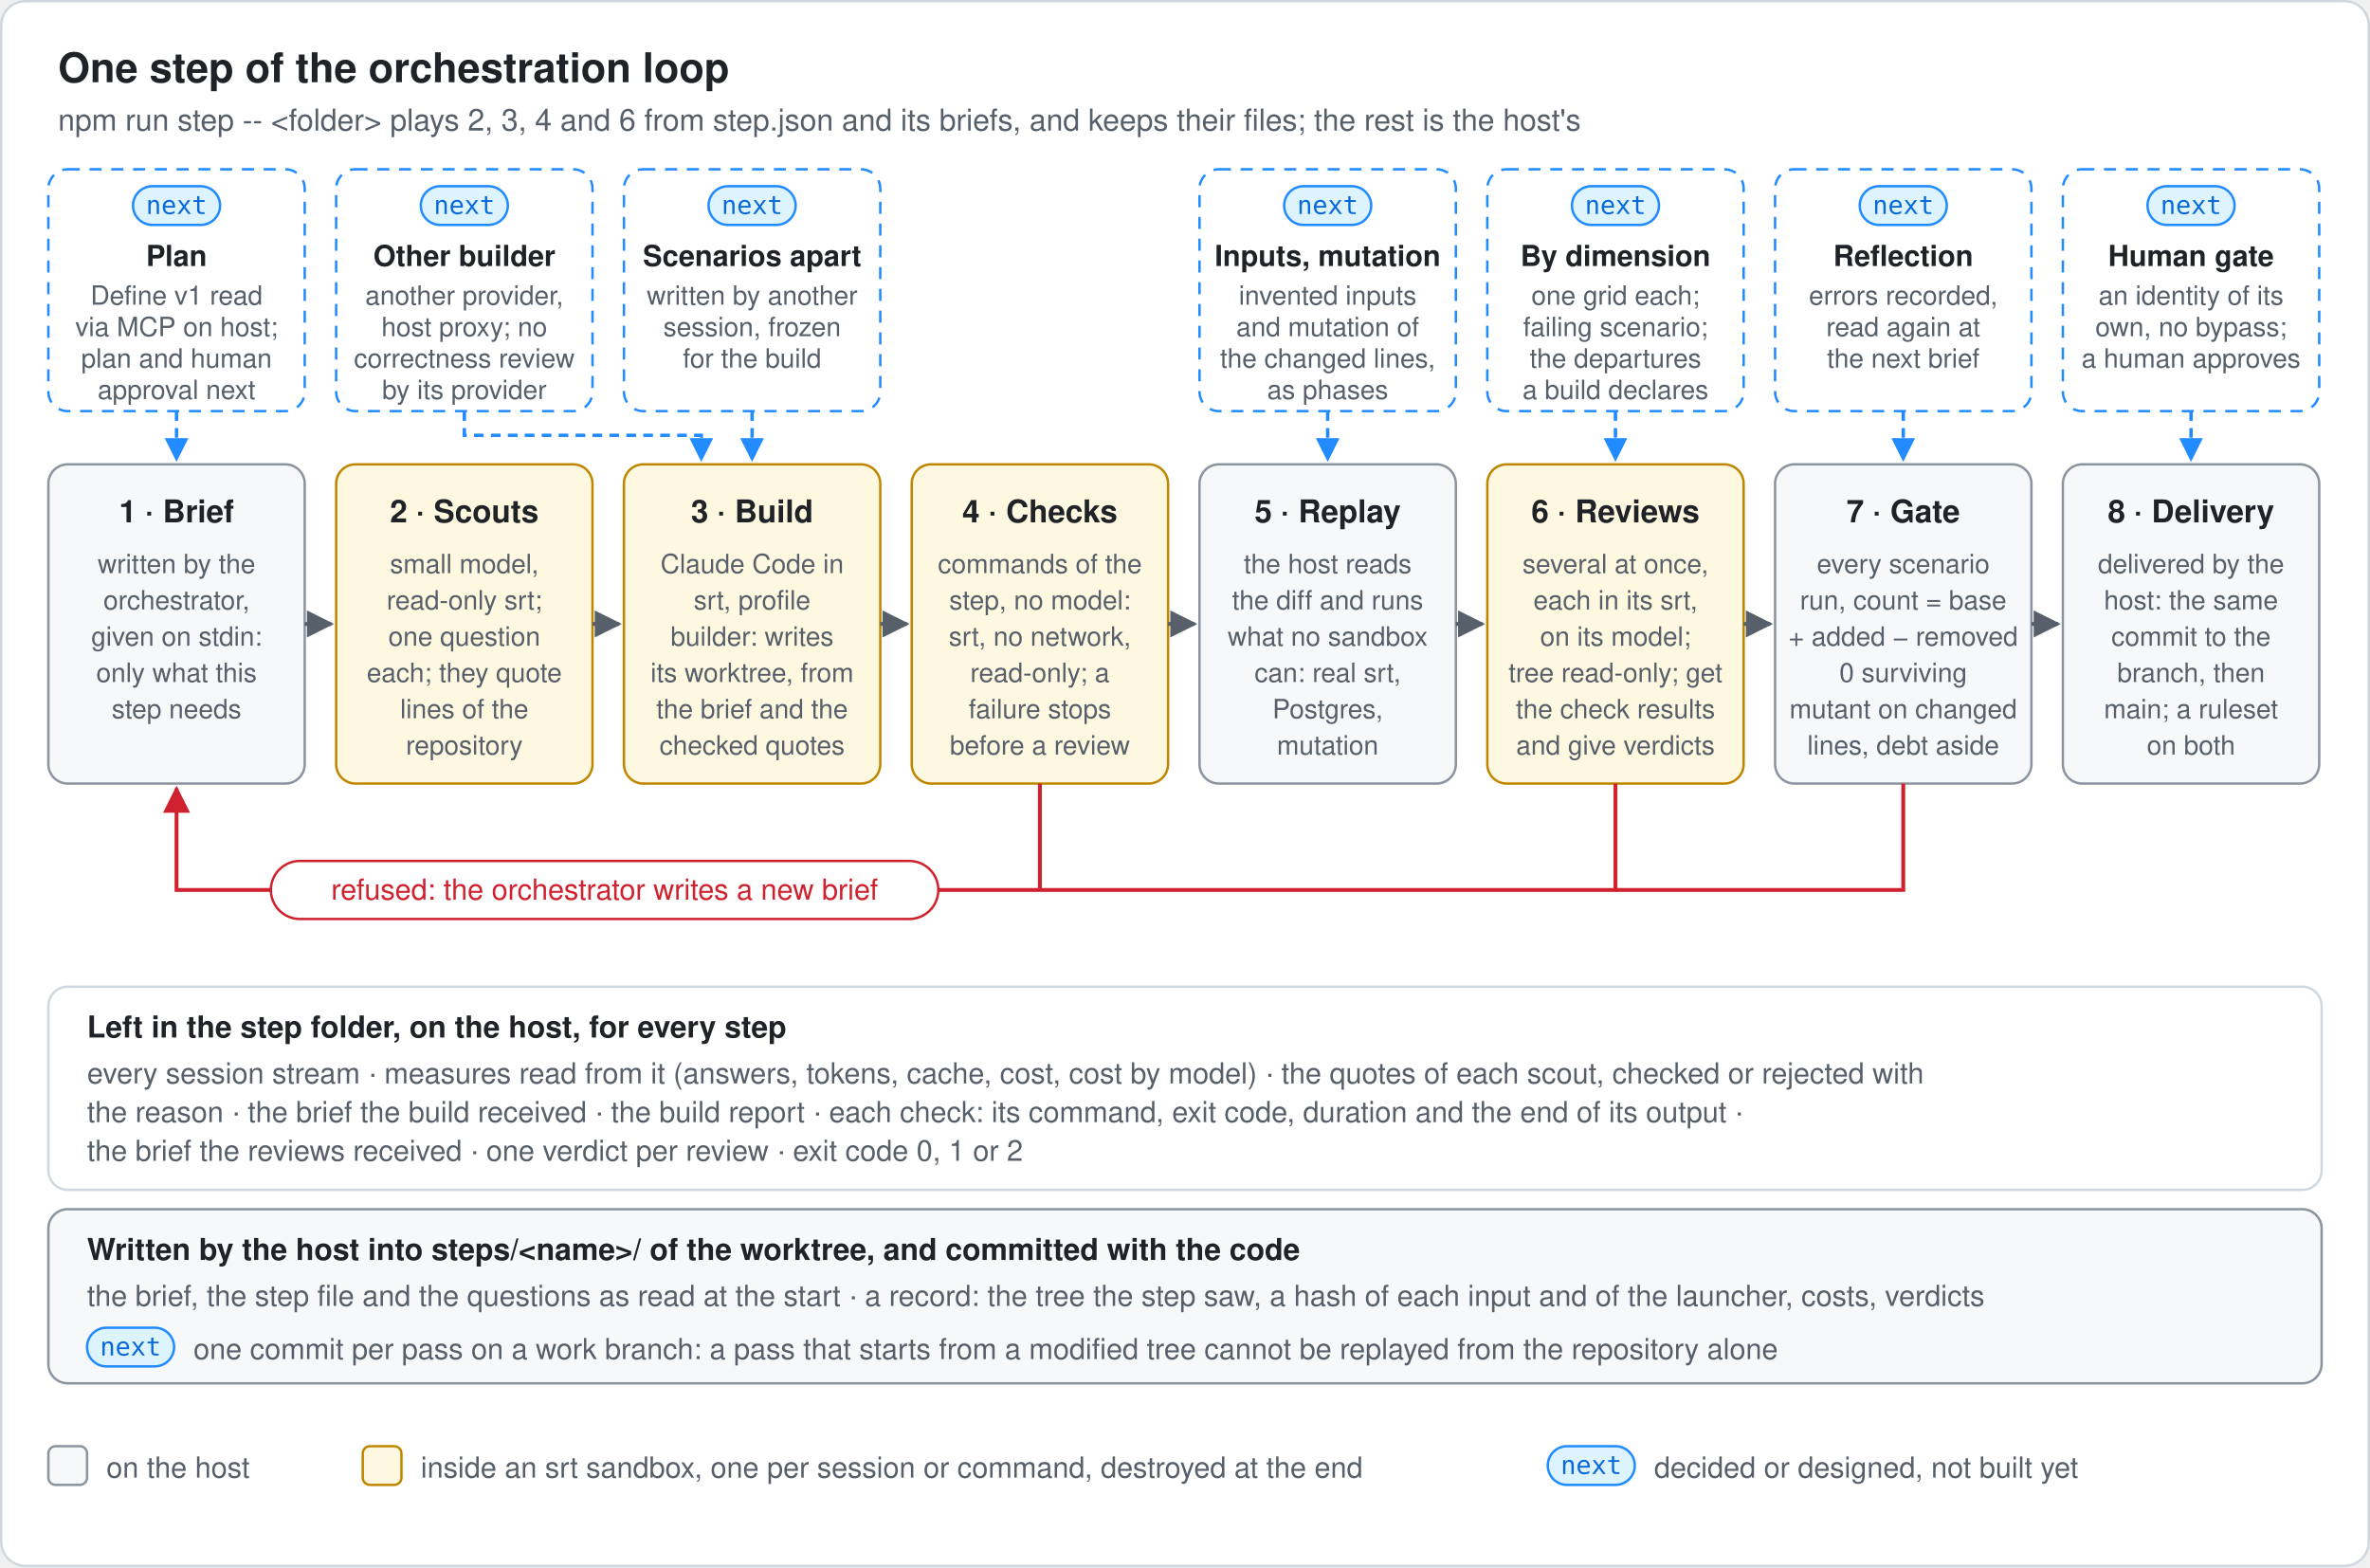
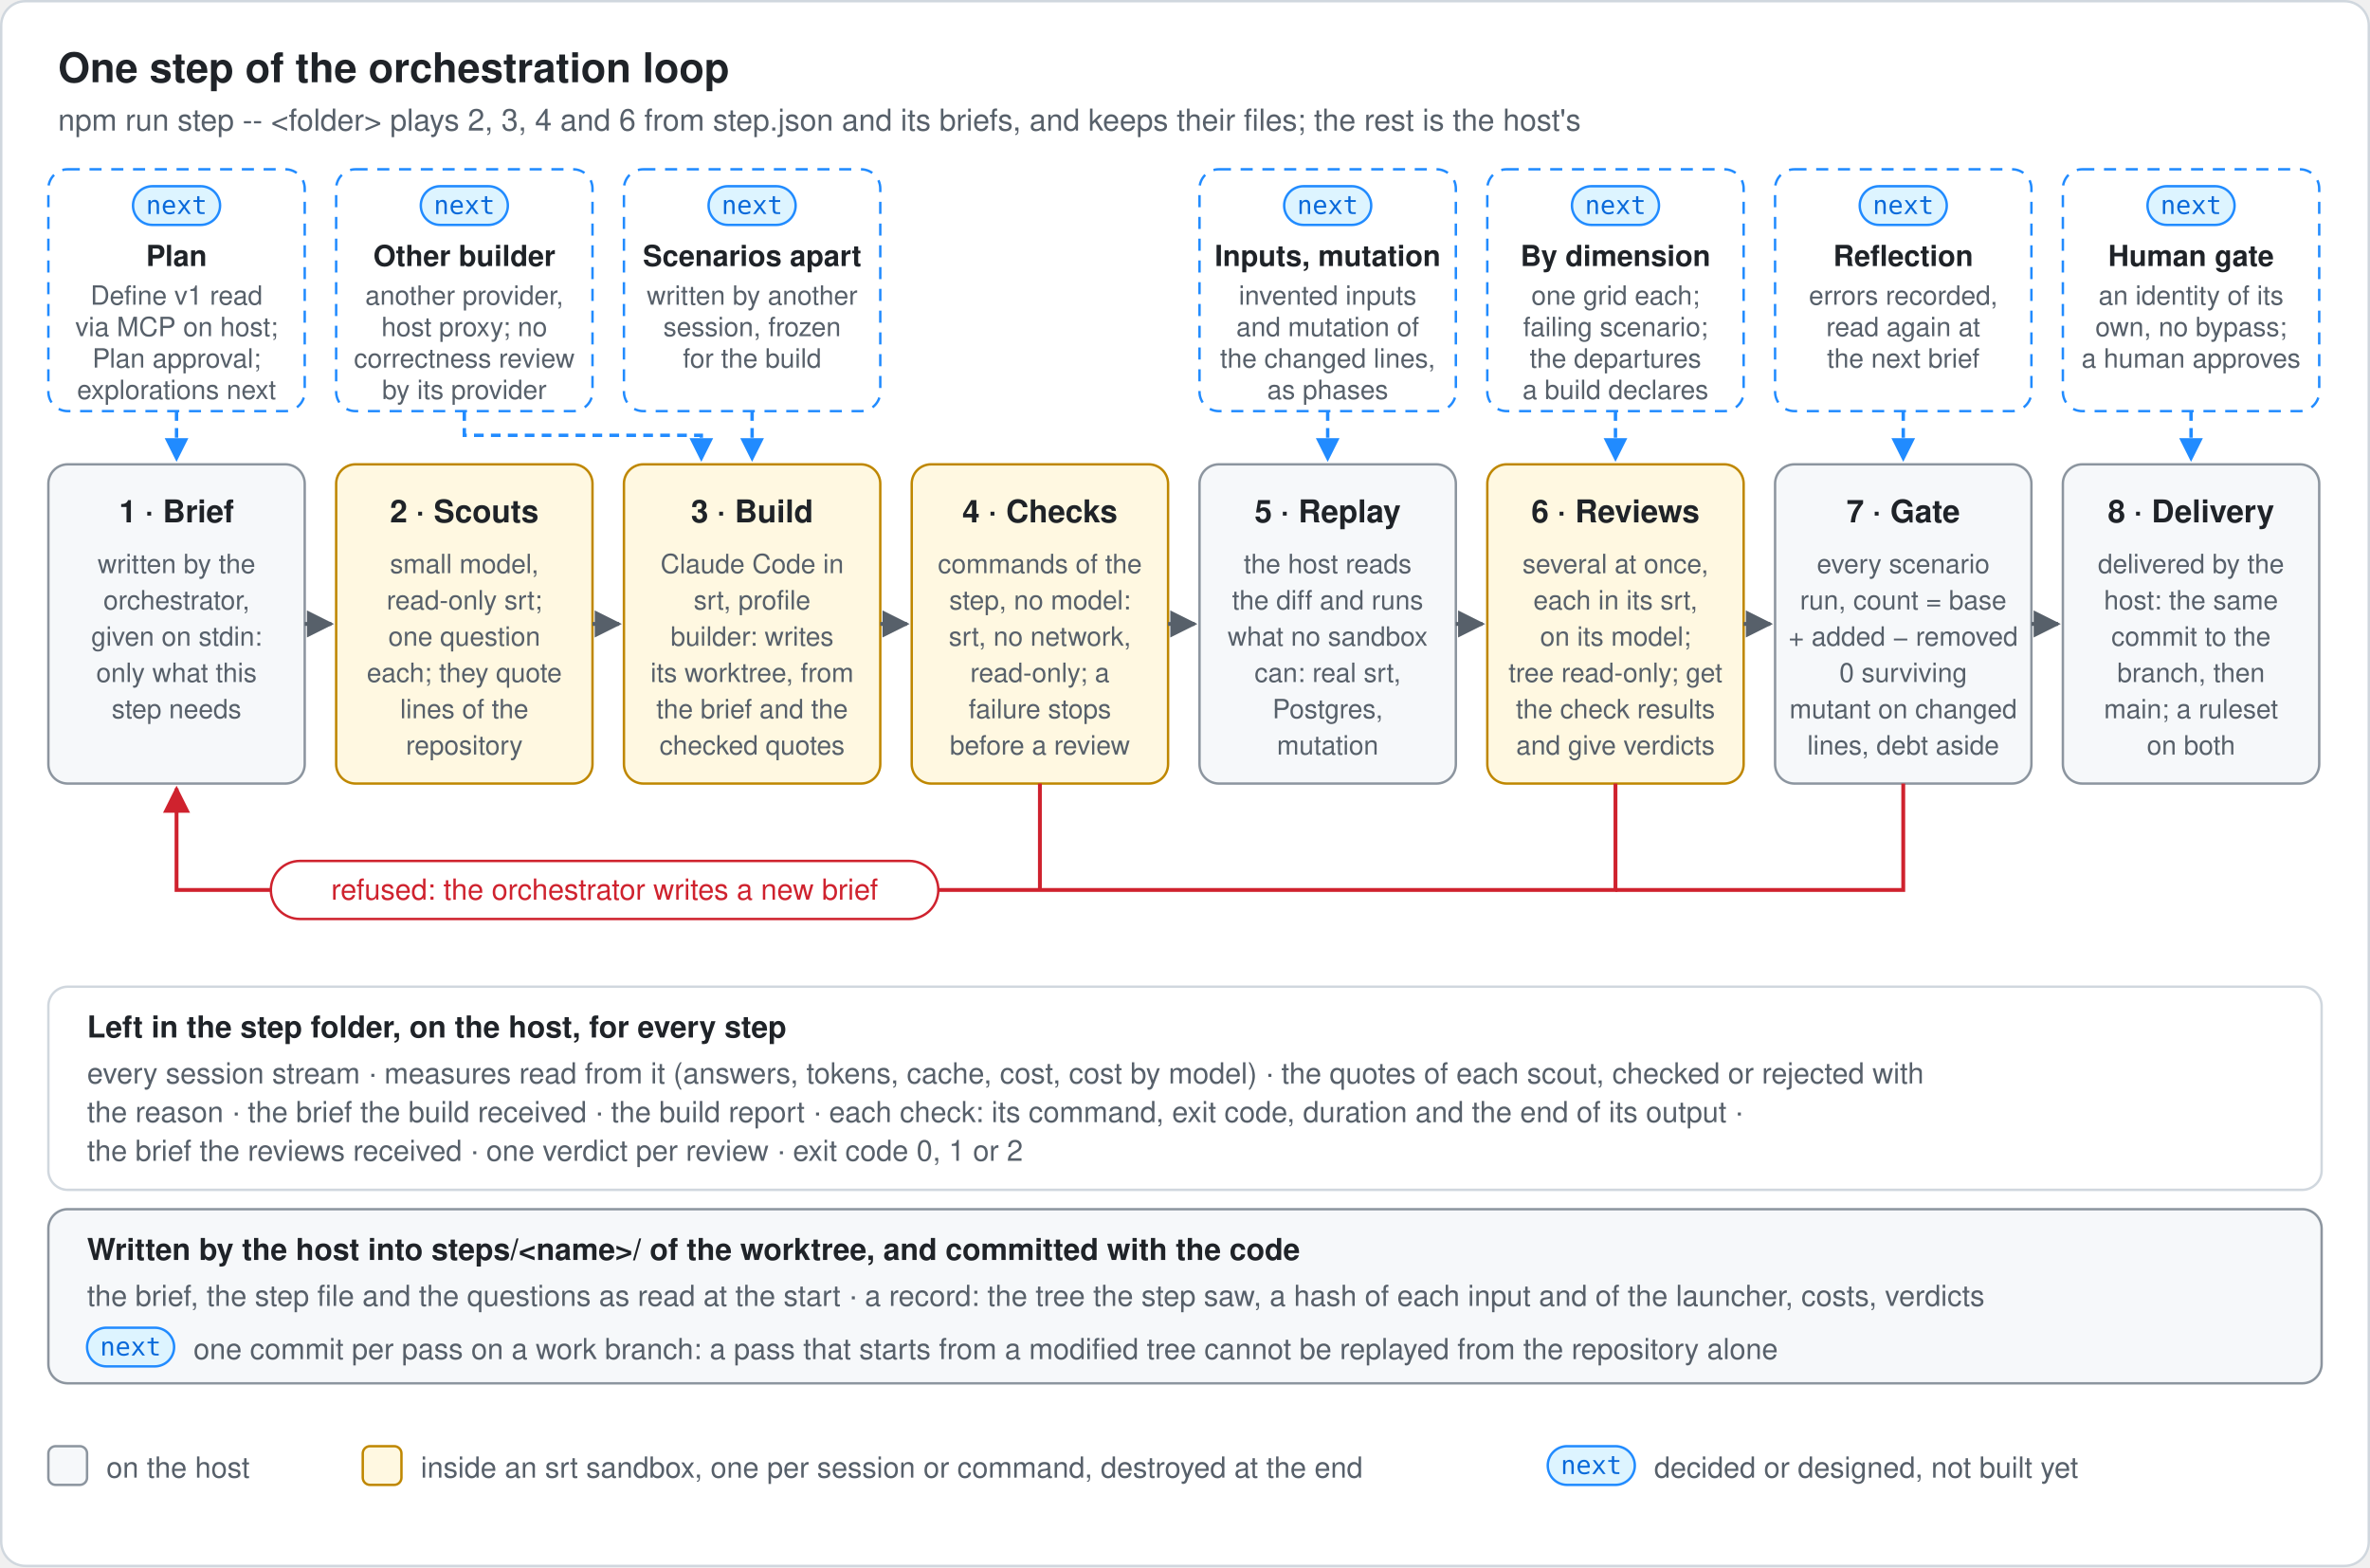
<svg xmlns="http://www.w3.org/2000/svg" viewBox="0 0 980 648" width="980" height="648" role="img" aria-labelledby="t d" font-family="-apple-system, 'Segoe UI', Helvetica, Arial, sans-serif">
  <defs>
    <marker id="a" viewBox="0 0 10 10" refX="9" refY="5" markerWidth="7" markerHeight="7" orient="auto-start-reverse">
      <path d="M0 0L10 5L0 10z" fill="#57606a" />
    </marker>
    <marker id="r" viewBox="0 0 10 10" refX="9" refY="5" markerWidth="7" markerHeight="7" orient="auto-start-reverse">
      <path d="M0 0L10 5L0 10z" fill="#cf222e" />
    </marker>
    <marker id="n" viewBox="0 0 10 10" refX="9" refY="5" markerWidth="7" markerHeight="7" orient="auto-start-reverse">
      <path d="M0 0L10 5L0 10z" fill="#218bff" />
    </marker>
  </defs>
  <rect x="0.5" y="0.5" width="979" height="647" rx="10" fill="#ffffff" stroke="#d0d7de" />
  <text x="24" y="34" font-size="17" font-weight="600" fill="#1f2328">One step of the orchestration loop</text>
  <text x="24" y="54" font-size="12.5" fill="#57606a">npm run step -- &lt;folder&gt; plays 2, 3, 4 and 6 from step.json and its briefs, and keeps their files; the rest is the host's</text>
  <g font-size="11" fill="#57606a">
    <rect x="20" y="70" width="106" height="100" rx="8" fill="#ffffff" stroke="#218bff" stroke-dasharray="5 4" />
    <rect x="55" y="77" width="36" height="16" rx="8" fill="#ddf4ff" stroke="#218bff" />
    <text x="73" y="88.5" text-anchor="middle" font-family="ui-monospace, SFMono-Regular, Menlo, monospace" font-size="10.5" fill="#0969da">next</text>
    <text x="73" y="110" text-anchor="middle" font-weight="600" font-size="12" fill="#1f2328">Plan</text>
    <text x="73" y="126" text-anchor="middle">Define v1 read</text>
    <text x="73" y="139" text-anchor="middle">via MCP on host;</text>
-     <text x="73" y="152" text-anchor="middle">plan and human</text>
-     <text x="73" y="165" text-anchor="middle">approval next</text>
+     <text x="73" y="152" text-anchor="middle">Plan approval;</text>
+     <text x="73" y="165" text-anchor="middle">explorations next</text>
    <rect x="139" y="70" width="106" height="100" rx="8" fill="#ffffff" stroke="#218bff" stroke-dasharray="5 4" />
    <rect x="174" y="77" width="36" height="16" rx="8" fill="#ddf4ff" stroke="#218bff" />
    <text x="192" y="88.5" text-anchor="middle" font-family="ui-monospace, SFMono-Regular, Menlo, monospace" font-size="10.5" fill="#0969da">next</text>
    <text x="192" y="110" text-anchor="middle" font-weight="600" font-size="12" fill="#1f2328">Other builder</text>
    <text x="192" y="126" text-anchor="middle">another provider,</text>
    <text x="192" y="139" text-anchor="middle">host proxy; no</text>
    <text x="192" y="152" text-anchor="middle">correctness review</text>
    <text x="192" y="165" text-anchor="middle">by its provider</text>
    <rect x="258" y="70" width="106" height="100" rx="8" fill="#ffffff" stroke="#218bff" stroke-dasharray="5 4" />
    <rect x="293" y="77" width="36" height="16" rx="8" fill="#ddf4ff" stroke="#218bff" />
    <text x="311" y="88.5" text-anchor="middle" font-family="ui-monospace, SFMono-Regular, Menlo, monospace" font-size="10.5" fill="#0969da">next</text>
    <text x="311" y="110" text-anchor="middle" font-weight="600" font-size="12" fill="#1f2328">Scenarios apart</text>
    <text x="311" y="126" text-anchor="middle">written by another</text>
    <text x="311" y="139" text-anchor="middle">session, frozen</text>
    <text x="311" y="152" text-anchor="middle">for the build</text>
    <rect x="496" y="70" width="106" height="100" rx="8" fill="#ffffff" stroke="#218bff" stroke-dasharray="5 4" />
    <rect x="531" y="77" width="36" height="16" rx="8" fill="#ddf4ff" stroke="#218bff" />
    <text x="549" y="88.5" text-anchor="middle" font-family="ui-monospace, SFMono-Regular, Menlo, monospace" font-size="10.5" fill="#0969da">next</text>
    <text x="549" y="110" text-anchor="middle" font-weight="600" font-size="12" fill="#1f2328">Inputs, mutation</text>
    <text x="549" y="126" text-anchor="middle">invented inputs</text>
    <text x="549" y="139" text-anchor="middle">and mutation of</text>
    <text x="549" y="152" text-anchor="middle">the changed lines,</text>
    <text x="549" y="165" text-anchor="middle">as phases</text>
    <rect x="615" y="70" width="106" height="100" rx="8" fill="#ffffff" stroke="#218bff" stroke-dasharray="5 4" />
    <rect x="650" y="77" width="36" height="16" rx="8" fill="#ddf4ff" stroke="#218bff" />
    <text x="668" y="88.5" text-anchor="middle" font-family="ui-monospace, SFMono-Regular, Menlo, monospace" font-size="10.5" fill="#0969da">next</text>
    <text x="668" y="110" text-anchor="middle" font-weight="600" font-size="12" fill="#1f2328">By dimension</text>
    <text x="668" y="126" text-anchor="middle">one grid each;</text>
    <text x="668" y="139" text-anchor="middle">failing scenario;</text>
    <text x="668" y="152" text-anchor="middle">the departures</text>
    <text x="668" y="165" text-anchor="middle">a build declares</text>
    <rect x="734" y="70" width="106" height="100" rx="8" fill="#ffffff" stroke="#218bff" stroke-dasharray="5 4" />
    <rect x="769" y="77" width="36" height="16" rx="8" fill="#ddf4ff" stroke="#218bff" />
    <text x="787" y="88.5" text-anchor="middle" font-family="ui-monospace, SFMono-Regular, Menlo, monospace" font-size="10.5" fill="#0969da">next</text>
    <text x="787" y="110" text-anchor="middle" font-weight="600" font-size="12" fill="#1f2328">Reflection</text>
    <text x="787" y="126" text-anchor="middle">errors recorded,</text>
    <text x="787" y="139" text-anchor="middle">read again at</text>
    <text x="787" y="152" text-anchor="middle">the next brief</text>
    <rect x="853" y="70" width="106" height="100" rx="8" fill="#ffffff" stroke="#218bff" stroke-dasharray="5 4" />
    <rect x="888" y="77" width="36" height="16" rx="8" fill="#ddf4ff" stroke="#218bff" />
    <text x="906" y="88.5" text-anchor="middle" font-family="ui-monospace, SFMono-Regular, Menlo, monospace" font-size="10.5" fill="#0969da">next</text>
    <text x="906" y="110" text-anchor="middle" font-weight="600" font-size="12" fill="#1f2328">Human gate</text>
    <text x="906" y="126" text-anchor="middle">an identity of its</text>
    <text x="906" y="139" text-anchor="middle">own, no bypass;</text>
    <text x="906" y="152" text-anchor="middle">a human approves</text>
  </g>
  <g stroke="#218bff" stroke-width="1.4" stroke-dasharray="4 3" fill="none" marker-end="url(#n)">
    <path d="M73 170V190" />
    <path d="M192 170V180H290V190" />
    <path d="M311 170V190" />
    <path d="M549 170V190" />
    <path d="M668 170V190" />
    <path d="M787 170V190" />
    <path d="M906 170V190" />
  </g>
  <g font-size="11" fill="#1f2328">
    <rect x="20" y="192" width="106" height="132" rx="8" fill="#f6f8fa" stroke="#8c959f" />
    <text x="73" y="216" text-anchor="middle" font-weight="600" font-size="13">1 · Brief</text>
    <text x="73" y="237" text-anchor="middle" fill="#57606a">written by the</text>
    <text x="73" y="252" text-anchor="middle" fill="#57606a">orchestrator,</text>
    <text x="73" y="267" text-anchor="middle" fill="#57606a">given on stdin:</text>
    <text x="73" y="282" text-anchor="middle" fill="#57606a">only what this</text>
    <text x="73" y="297" text-anchor="middle" fill="#57606a">step needs</text>
    <rect x="139" y="192" width="106" height="132" rx="8" fill="#fff8e1" stroke="#bf8700" />
    <text x="192" y="216" text-anchor="middle" font-weight="600" font-size="13">2 · Scouts</text>
    <text x="192" y="237" text-anchor="middle" fill="#57606a">small model,</text>
    <text x="192" y="252" text-anchor="middle" fill="#57606a">read-only srt;</text>
    <text x="192" y="267" text-anchor="middle" fill="#57606a">one question</text>
    <text x="192" y="282" text-anchor="middle" fill="#57606a">each; they quote</text>
    <text x="192" y="297" text-anchor="middle" fill="#57606a">lines of the</text>
    <text x="192" y="312" text-anchor="middle" fill="#57606a">repository</text>
    <rect x="258" y="192" width="106" height="132" rx="8" fill="#fff8e1" stroke="#bf8700" />
    <text x="311" y="216" text-anchor="middle" font-weight="600" font-size="13">3 · Build</text>
    <text x="311" y="237" text-anchor="middle" fill="#57606a">Claude Code in</text>
    <text x="311" y="252" text-anchor="middle" fill="#57606a">srt, profile</text>
    <text x="311" y="267" text-anchor="middle" fill="#57606a">builder: writes</text>
    <text x="311" y="282" text-anchor="middle" fill="#57606a">its worktree, from</text>
    <text x="311" y="297" text-anchor="middle" fill="#57606a">the brief and the</text>
    <text x="311" y="312" text-anchor="middle" fill="#57606a">checked quotes</text>
    <rect x="377" y="192" width="106" height="132" rx="8" fill="#fff8e1" stroke="#bf8700" />
    <text x="430" y="216" text-anchor="middle" font-weight="600" font-size="13">4 · Checks</text>
    <text x="430" y="237" text-anchor="middle" fill="#57606a">commands of the</text>
    <text x="430" y="252" text-anchor="middle" fill="#57606a">step, no model:</text>
    <text x="430" y="267" text-anchor="middle" fill="#57606a">srt, no network,</text>
    <text x="430" y="282" text-anchor="middle" fill="#57606a">read-only; a</text>
    <text x="430" y="297" text-anchor="middle" fill="#57606a">failure stops</text>
    <text x="430" y="312" text-anchor="middle" fill="#57606a">before a review</text>
    <rect x="496" y="192" width="106" height="132" rx="8" fill="#f6f8fa" stroke="#8c959f" />
    <text x="549" y="216" text-anchor="middle" font-weight="600" font-size="13">5 · Replay</text>
    <text x="549" y="237" text-anchor="middle" fill="#57606a">the host reads</text>
    <text x="549" y="252" text-anchor="middle" fill="#57606a">the diff and runs</text>
    <text x="549" y="267" text-anchor="middle" fill="#57606a">what no sandbox</text>
    <text x="549" y="282" text-anchor="middle" fill="#57606a">can: real srt,</text>
    <text x="549" y="297" text-anchor="middle" fill="#57606a">Postgres,</text>
    <text x="549" y="312" text-anchor="middle" fill="#57606a">mutation</text>
    <rect x="615" y="192" width="106" height="132" rx="8" fill="#fff8e1" stroke="#bf8700" />
    <text x="668" y="216" text-anchor="middle" font-weight="600" font-size="13">6 · Reviews</text>
    <text x="668" y="237" text-anchor="middle" fill="#57606a">several at once,</text>
    <text x="668" y="252" text-anchor="middle" fill="#57606a">each in its srt,</text>
    <text x="668" y="267" text-anchor="middle" fill="#57606a">on its model;</text>
    <text x="668" y="282" text-anchor="middle" fill="#57606a">tree read-only; get</text>
    <text x="668" y="297" text-anchor="middle" fill="#57606a">the check results</text>
    <text x="668" y="312" text-anchor="middle" fill="#57606a">and give verdicts</text>
    <rect x="734" y="192" width="106" height="132" rx="8" fill="#f6f8fa" stroke="#8c959f" />
    <text x="787" y="216" text-anchor="middle" font-weight="600" font-size="13">7 · Gate</text>
    <text x="787" y="237" text-anchor="middle" fill="#57606a">every scenario</text>
    <text x="787" y="252" text-anchor="middle" fill="#57606a">run, count = base</text>
    <text x="787" y="267" text-anchor="middle" fill="#57606a">+ added − removed</text>
    <text x="787" y="282" text-anchor="middle" fill="#57606a">0 surviving</text>
    <text x="787" y="297" text-anchor="middle" fill="#57606a">mutant on changed</text>
    <text x="787" y="312" text-anchor="middle" fill="#57606a">lines, debt aside</text>
    <rect x="853" y="192" width="106" height="132" rx="8" fill="#f6f8fa" stroke="#8c959f" />
    <text x="906" y="216" text-anchor="middle" font-weight="600" font-size="13">8 · Delivery</text>
    <text x="906" y="237" text-anchor="middle" fill="#57606a">delivered by the</text>
    <text x="906" y="252" text-anchor="middle" fill="#57606a">host: the same</text>
    <text x="906" y="267" text-anchor="middle" fill="#57606a">commit to the</text>
    <text x="906" y="282" text-anchor="middle" fill="#57606a">branch, then</text>
    <text x="906" y="297" text-anchor="middle" fill="#57606a">main; a ruleset</text>
    <text x="906" y="312" text-anchor="middle" fill="#57606a">on both</text>
  </g>
  <g stroke="#57606a" stroke-width="1.6" fill="none" marker-end="url(#a)">
    <path d="M126 258H137" />
    <path d="M245 258H256" />
    <path d="M364 258H375" />
    <path d="M483 258H494" />
    <path d="M602 258H613" />
    <path d="M721 258H732" />
    <path d="M840 258H851" />
  </g>
  <g stroke="#cf222e" stroke-width="1.6" fill="none">
    <path d="M668 324V368H73V326" marker-end="url(#r)" />
    <path d="M787 324V368H668" />
    <path d="M430 324V368" />
  </g>
  <rect x="112" y="356" width="276" height="24" rx="12" fill="#ffffff" stroke="#cf222e" />
  <text x="250" y="372" text-anchor="middle" font-size="12" fill="#cf222e">refused: the orchestrator writes a new brief</text>
  <rect x="20" y="408" width="940" height="84" rx="8" fill="#ffffff" stroke="#d0d7de" />
  <text x="36" y="429" font-size="12.5" font-weight="600" fill="#1f2328">Left in the step folder, on the host, for every step</text>
  <text x="36" y="448" font-size="12" fill="#57606a">every session stream · measures read from it (answers, tokens, cache, cost, cost by model) · the quotes of each scout, checked or rejected with</text>
  <text x="36" y="464" font-size="12" fill="#57606a">the reason · the brief the build received · the build report · each check: its command, exit code, duration and the end of its output ·</text>
  <text x="36" y="480" font-size="12" fill="#57606a">the brief the reviews received · one verdict per review · exit code 0, 1 or 2</text>
  <rect x="20" y="500" width="940" height="72" rx="8" fill="#f6f8fa" stroke="#8c959f" />
  <text x="36" y="521" font-size="12.5" font-weight="600" fill="#1f2328">Written by the host into steps/&lt;name&gt;/ of the worktree, and committed with the code</text>
  <text x="36" y="540" font-size="12" fill="#57606a">the brief, the step file and the questions as read at the start · a record: the tree the step saw, a hash of each input and of the launcher, costs, verdicts</text>
  <rect x="36" y="549" width="36" height="16" rx="8" fill="#ddf4ff" stroke="#218bff" />
  <text x="54" y="560.5" text-anchor="middle" font-family="ui-monospace, SFMono-Regular, Menlo, monospace" font-size="10.5" fill="#0969da">next</text>
  <text x="80" y="562" font-size="12" fill="#57606a">one commit per pass on a work branch: a pass that starts from a modified tree cannot be replayed from the repository alone</text>
  <rect x="20" y="598" width="16" height="16" rx="3" fill="#f6f8fa" stroke="#8c959f" />
  <text x="44" y="611" font-size="12" fill="#57606a">on the host</text>
  <rect x="150" y="598" width="16" height="16" rx="3" fill="#fff8e1" stroke="#bf8700" />
  <text x="174" y="611" font-size="12" fill="#57606a">inside an srt sandbox, one per session or command, destroyed at the end</text>
  <rect x="640" y="598" width="36" height="16" rx="8" fill="#ddf4ff" stroke="#218bff" />
  <text x="658" y="609.5" text-anchor="middle" font-family="ui-monospace, SFMono-Regular, Menlo, monospace" font-size="10.5" fill="#0969da">next</text>
  <text x="684" y="611" font-size="12" fill="#57606a">decided or designed, not built yet</text>
</svg>
